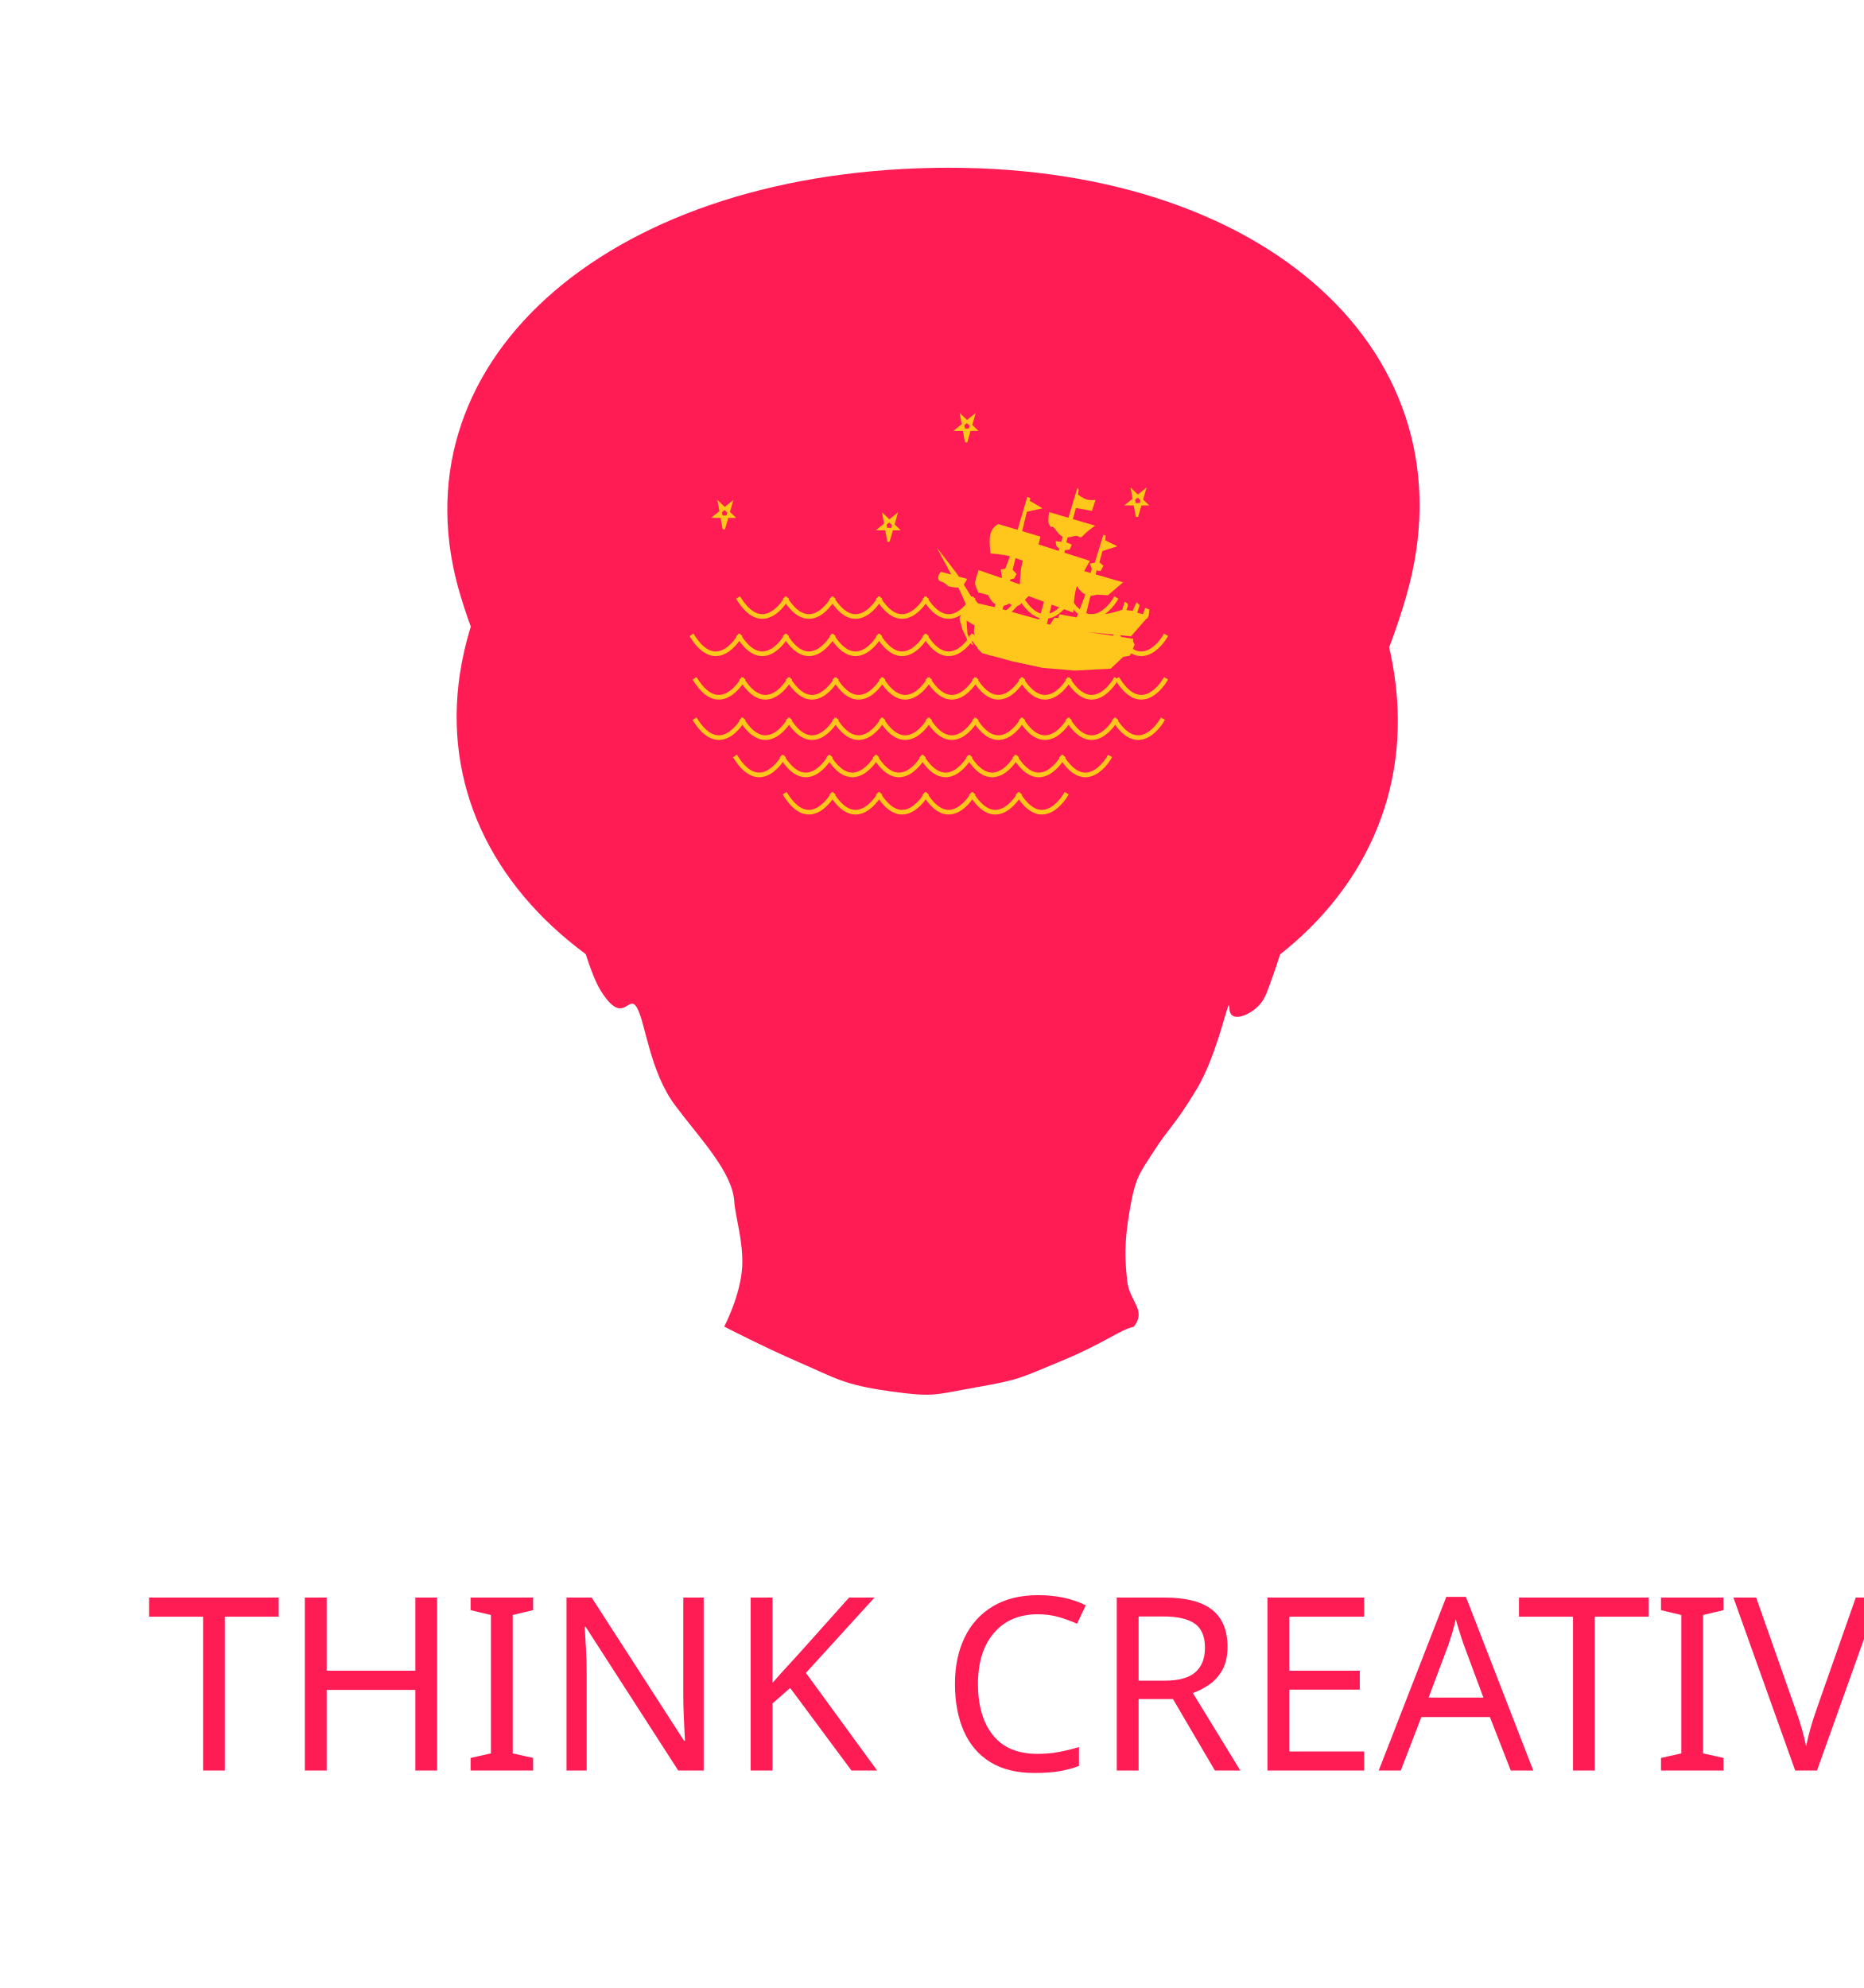
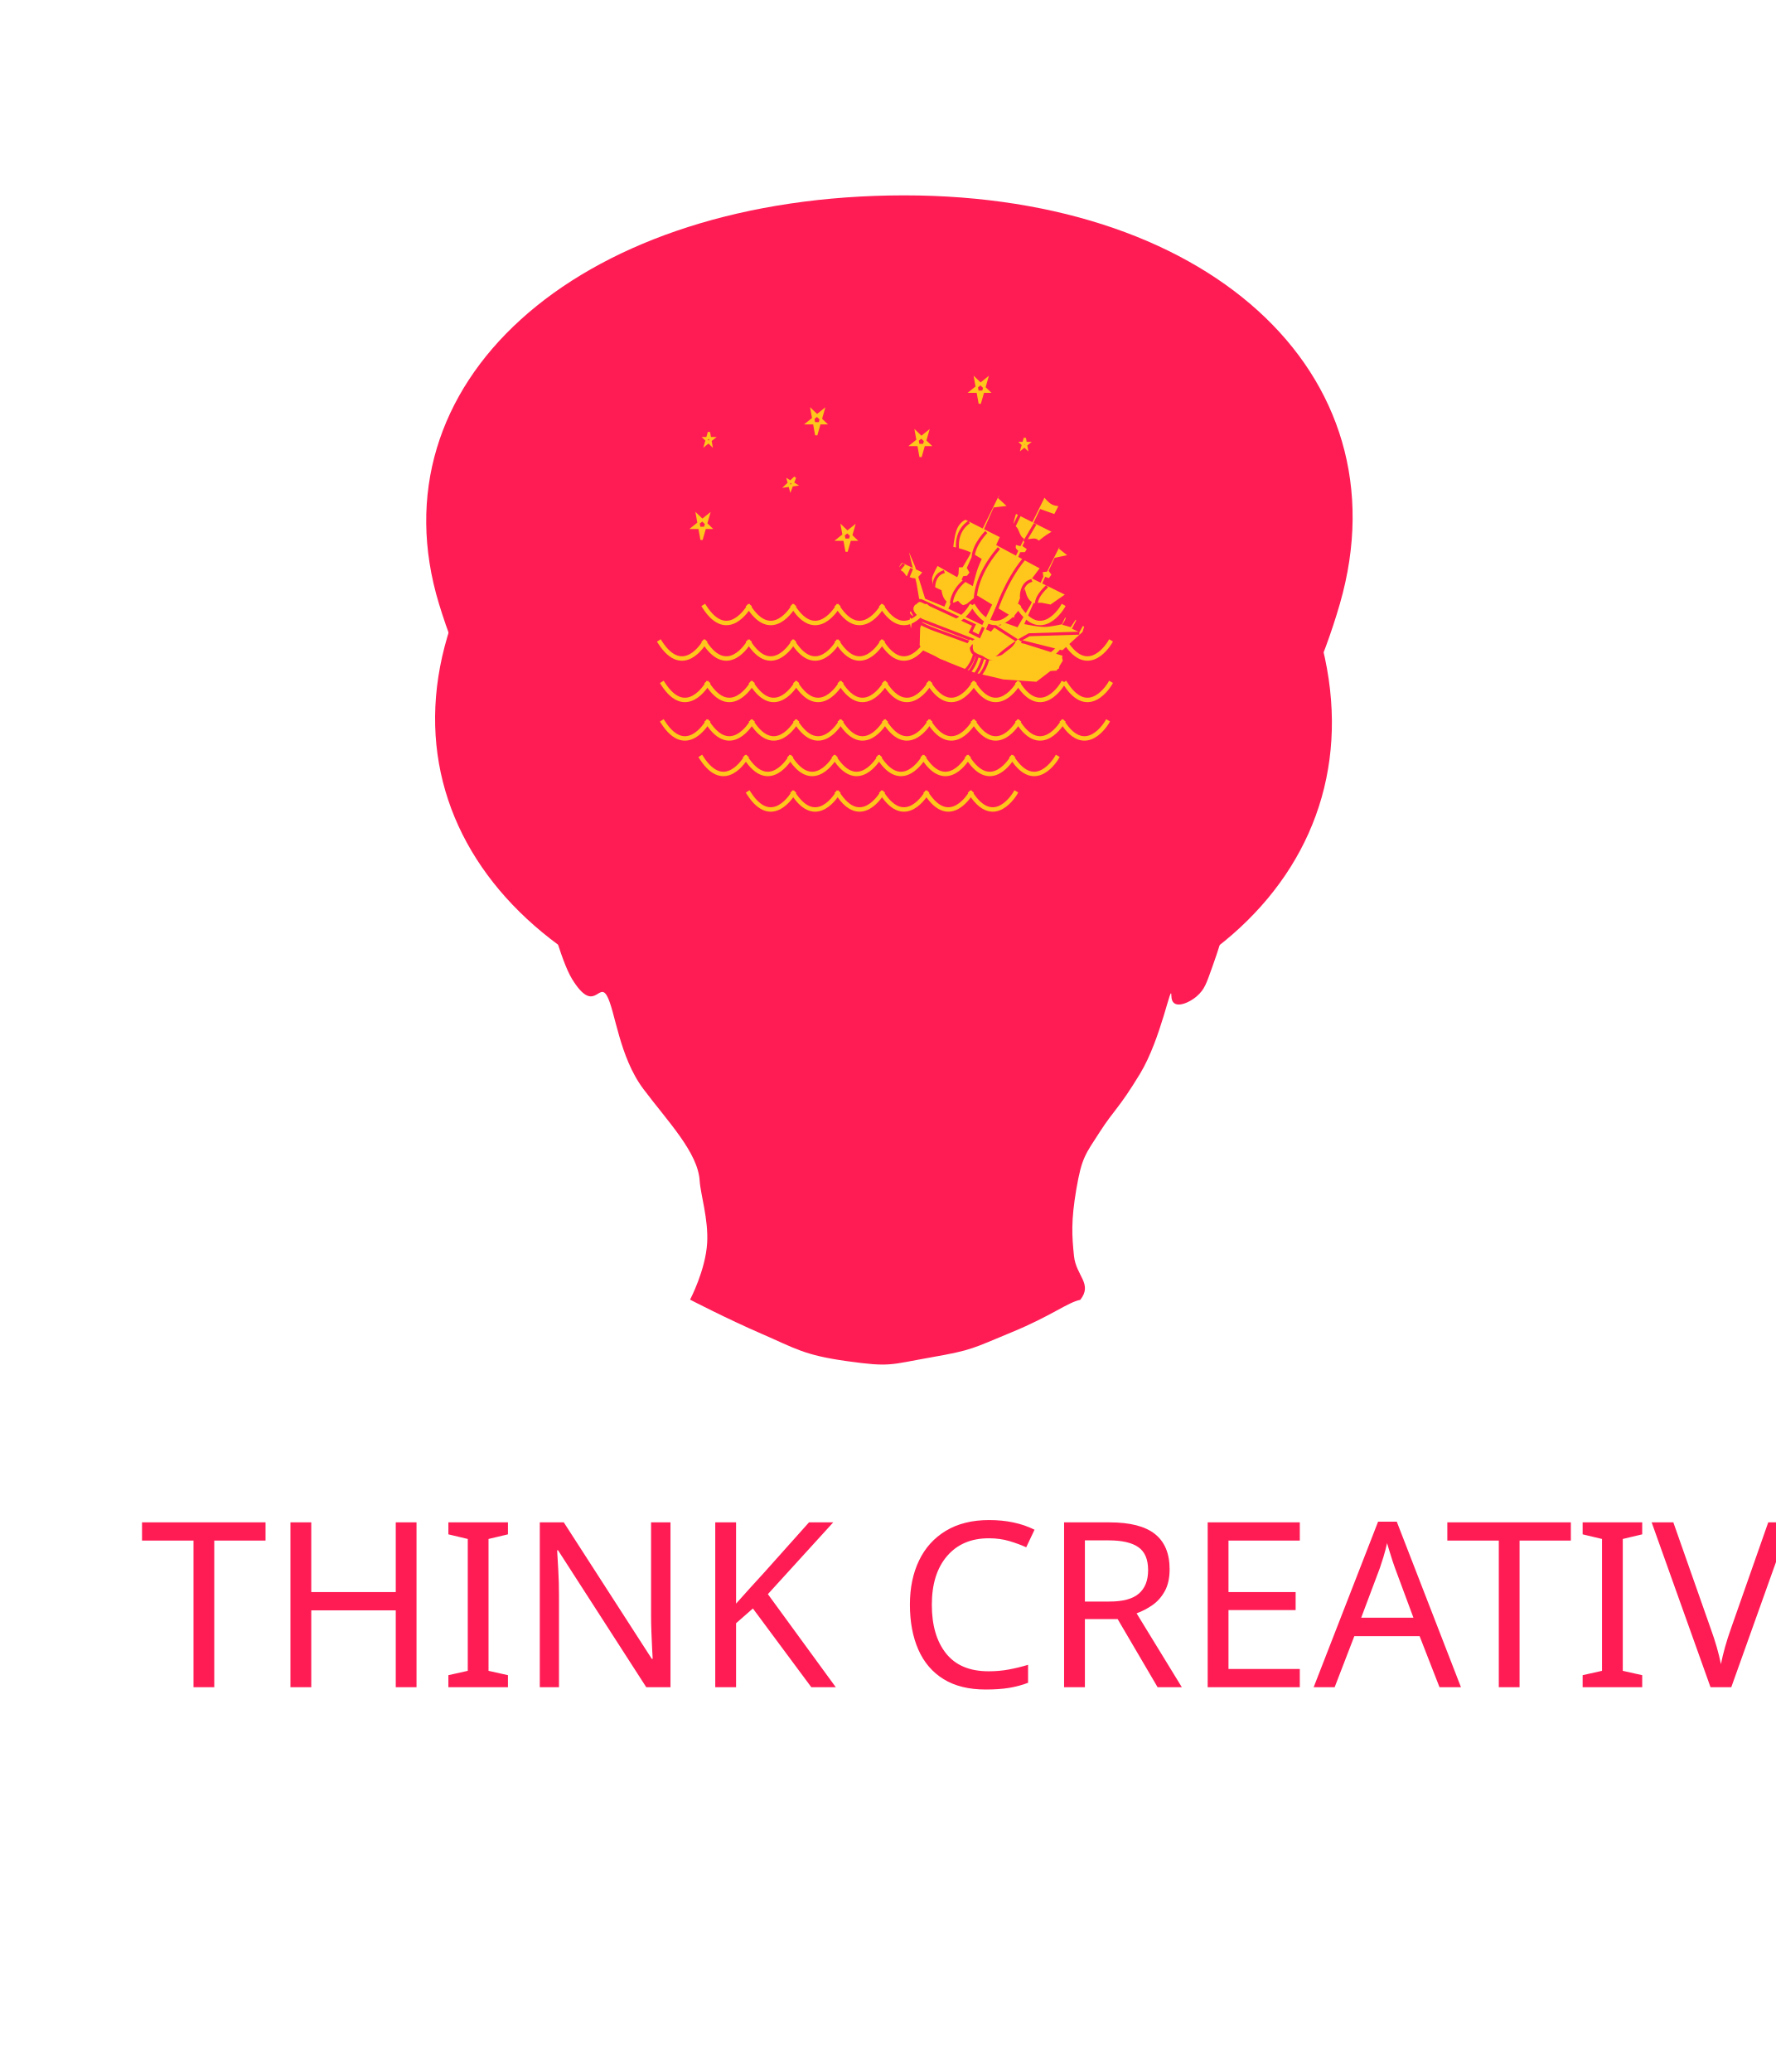
- <svg xmlns="http://www.w3.org/2000/svg" width="600px" height="640px" viewBox="0 0 600 640" version="1.1" style="background: #FFC61C;">
+ <svg xmlns="http://www.w3.org/2000/svg" width="600px" height="700px" viewBox="0 0 600 700" version="1.1" style="background: #FFC61C;">
  <defs />
  <g id="Think-Creatively" stroke="none" stroke-width="1" fill="none" fill-rule="evenodd">
-     <g id="600x640">
-       <g id="poster" transform="translate(144, 54)">
+     <g id="thinkcreatively">
+       <g id="poster" transform="translate(144, 66)">
        <g id="head" fill="#FF1C54">
          <g id="hair">
            <path d="M301.825,149 C323.658,71.414 257.698,10.097 154.5,12.045 C51.302,13.993 -14.658,75.31 7.175,149 C29.007,222.69 94.967,284.007 154.5,285.955 C214.033,287.903 279.993,226.586 301.825,149 Z" id="Oval-1-Copy" transform="translate(154.5, 149) scale(1, -1) translate(-154.5, -149) " />
            <path d="M308.687,138 C331.24,59.847 263.104,-1.917 156.5,0.045 C49.896,2.008 -18.24,63.772 4.313,138 C26.866,212.228 95.002,273.992 156.5,275.955 C217.998,277.917 286.134,216.153 308.687,138 Z" id="Oval-1" />
          </g>
          <path d="M155.212,35 C211.101,35 247.121,67.691 258.658,101.395 C270.195,135.099 265.578,177.262 266.967,184.3 C268.355,191.338 273.075,181.684 276.563,188.221 C280.051,194.758 279.121,194.897 277.893,209.178 C276.666,223.459 275.237,225.225 272.343,237.308 C269.45,249.392 267.463,255.505 265.502,260.922 C263.541,266.339 263.023,268.26 260.284,270.624 C257.545,272.988 251.763,275.495 251.763,270.399 C251.763,265.304 248.338,284.948 241.144,296.799 C233.95,308.65 232.426,308.867 227.563,316.426 C222.7,323.985 221.496,324.982 219.655,335.727 C217.814,346.473 218.16,351.563 218.857,358.31 C219.554,365.058 225.268,367.683 220.985,373.134 C216.702,373.995 211.262,378.537 197.87,384.058 C184.479,389.58 184.634,390.089 170.601,392.561 C156.567,395.033 156.914,395.905 142.235,393.859 C127.556,391.812 124.776,389.568 113.202,384.558 C101.629,379.548 89.143,373.069 89.143,373.069 C89.143,373.069 94.399,363.114 94.924,353.843 C95.372,345.915 92.657,337.367 92.395,332.942 C91.826,323.342 81.598,312.874 73.366,301.895 C65.133,290.916 63.827,275.233 61.043,270.399 C58.259,265.566 56.773,276.884 49.312,264.811 C41.851,252.737 29.569,193.891 33.902,187.19 C38.236,180.489 42.887,187.954 46.727,183.718 C47.801,182.533 43.078,123.786 54.659,101.341 C66.241,78.896 99.323,35 155.212,35 Z" id="heada" />
        </g>
-         <g id="stars" transform="translate(86, 75)" stroke-width="0.765" stroke="#FFC61C" fill="#FFC61C">
-           <polygon id="Path-125-Copy-7" points="133 33.334 139.036 33.334 134.519 29 136.018 37.329 138.408 29" />
-           <polygon id="Path-125-Copy-2" points="53 41.334 59.036 41.334 54.519 37 56.018 45.329 58.408 37" />
-           <polygon id="Path-125-Copy-3" points="78 9.334 84.036 9.334 79.519 5 81.018 13.329 83.408 5" />
-           <polygon id="Path-125-Copy-5" points="0 37.334 6.036 37.334 1.519 33 3.018 41.329 5.408 33" />
+         <g id="stars" transform="translate(90, 62)" stroke-width="0.765" stroke="#FFC61C" fill="#FFC61C">
+           <polygon id="Path-125" points="38.755 14.992 44.791 14.992 40.274 10.657 41.773 18.986 44.162 10.657" />
+           <polygon id="Path-125-Copy-7" points="94 4.334 100.036 4.334 95.519 3.55271368e-15 97.018 8.329 99.408 3.55271368e-15" />
+           <polygon id="Path-125-Copy" transform="translate(5.52, 20.09719) scale(-1, -1) translate(-5.52, -20.09719) " points="4 20.183 7.04 20.183 4.765 18 5.52 22.194 6.723 18" />
+           <polygon id="Path-125-Copy-2" points="49 54.334 55.036 54.334 50.519 50 52.018 58.329 54.408 50" />
+           <polygon id="Path-125-Copy-3" points="74 22.334 80.036 22.334 75.519 18 77.018 26.329 79.408 18" />
+           <polygon id="Path-125-Copy-4" transform="translate(112.25, 21.72467) scale(-1, -1) translate(-112.25, -21.72467) " points="111 21.795 113.5 21.795 111.629 20 112.25 23.449 113.24 20" />
+           <polygon id="Path-125-Copy-5" points="0 50.334 6.036 50.334 1.519 46 3.018 54.329 5.408 46" />
+           <polygon id="Path-125-Copy-6" transform="translate(33.52, 35.09719) scale(-1, -1) rotate(31) translate(-33.52, -35.09719) " points="32 35.183 35.04 35.183 32.765 33 33.52 37.194 34.723 33" />
+         </g>
+         <g id="ship-copy" transform="translate(192.9972, 128.5027) rotate(4) translate(-192.9972, -128.5027) translate(147.9972, 84.00267)" stroke="#FF1C54">
+           <path d="M79.193,50.296 L79.464,49.648 L79.156,47.271 L77.747,47.1 L77.587,49.563 L75.768,49.563 L75.871,46.649 L74.723,45.927 L74.21,49.334 L72.286,49.648 C72.286,49.648 72.492,47.99 72.286,47.519 C72.09,47.071 71.081,46.889 71.081,46.889 L71.058,49.892 C71.058,49.892 68.07,52.205 66.42,52.976 C64.545,53.853 60.481,54.835 60.481,54.835 L60.346,48.06 C61.203,47.801 61.713,47.127 62.369,46.949 C64.49,46.375 65.552,46.183 65.552,46.183 L69.056,40.167 L60.185,39.97 L60.155,38.453 L61.381,38.349 L61.821,36.172 L60.334,35.373 L60.334,31.088 L64.43,28.004 L60.311,27.023 L60.054,25.336 L59.297,25.231 L58.98,35.88 L57.517,36.739 L58.568,38.353 L58.585,39.934 L56.46,39.887 C56.919,37.608 57.363,35.736 57.363,35.736 L49.026,35.268 L49.008,34.328 L50.389,33.655 L50.6,31.714 L48.775,31.406 L48.794,29.55 C50.269,29.005 51.098,27.699 52.246,28.299 C52.948,28.666 53.24,27.443 53.991,26.084 C54.839,24.549 56.108,22.83 56.108,22.83 L48.868,22.618 L48.913,18.408 L53.958,17.931 L54.137,13.698 C54.137,13.698 52.745,14.448 51.399,14.384 C50.052,14.319 48.408,13.444 48.408,13.444 L48.279,11.721 L47.734,11.153 L47.652,13.486 L47.433,22.576 L41.174,22.393 C41.174,22.393 41.433,24.963 41.806,26.084 C42.001,26.671 42.877,27.517 42.877,27.517 C42.877,27.517 43.103,26.946 43.971,27.517 C44.731,28.018 46.052,29.662 47.244,29.761 C47.249,29.762 47.254,29.762 47.259,29.763 L47.212,31.73 L45.514,32.016 C45.514,32.016 45.819,33.251 46.122,33.655 C46.38,34 47.197,34.261 47.197,34.261 L47.183,35.165 L40.605,34.796 C40.613,33.406 40.551,31.848 40.551,31.848 L34.605,31.66 L34.47,24.395 L38.904,21.673 L34.437,20.256 L34.437,19.288 L33.391,19.074 L33.136,31.613 L26.894,31.416 C26.894,31.416 24.857,33.183 25.411,36.963 C25.751,39.287 26.894,42.511 26.894,42.511 C26.894,42.511 30.721,41.669 32.792,41.669 C32.838,41.669 32.884,41.669 32.931,41.67 L32.914,42.552 L32.547,46.541 L31.239,47.182 L32.23,49.668 L32.243,50.141 L24.681,49.505 C24.681,49.505 24.367,53.163 24.681,54.512 C24.881,55.37 26.363,57.414 26.363,57.414 L29.545,57.414 C29.545,57.414 30.814,59.395 32.504,60.007 L32.532,61.053 L26.235,61.344 L21.365,56.007 C21.767,54.945 21.937,53.687 21.937,53.687 L19.24,53.678 L18.599,52.976 L10.243,45.453 L16.797,53.671 L13.498,53.66 C13.498,53.66 12.526,55.469 13.498,56.772 C13.843,57.234 14.758,57.043 15.279,57.235 C16.225,57.584 16.791,58.071 16.791,58.071 C16.791,58.071 18.715,58.048 19.935,57.605 L20.773,58.656 L24.112,63.496 L23.65,64.585 C23.472,64.665 23.344,64.754 23.282,64.853 C23.113,65.117 23.093,65.402 23.181,65.692 L23.084,65.922 L22.795,68.425 L24.597,72.014 L27.235,75.663 L29.235,76.595 L26.483,73.151 L25.115,68.472 L27.886,69.395 L28.221,71.753 L30.592,77.204 L32.381,78.467 L42.205,78.5 L51.657,77.954 L61.646,75.87 L72.286,71.799 L75.057,66.513 L75.091,66.504 L75.311,66.312 L77.001,65.423 L77.084,64.756 L77.463,64.424 L77.277,63.2 L77.543,61.057 L76.799,60.049 L76.66,59.135 L62.658,60.992 L75.768,58.48 L78.979,50.807 C79.328,50.503 79.543,50.31 79.543,50.31 L79.193,50.296 Z M62.211,61.125 L61.61,61.193 L62.224,61.075 L62.211,61.125 Z M51.044,60.004 L50.499,62.026 L49.517,62.026 L49.384,54.792 L56.539,55.571 C56.539,55.571 55.329,49.763 55.467,46.439 C55.475,46.251 55.488,46.049 55.506,45.836 C56.388,46.885 57.446,47.739 58.671,48.043 L58.677,48.597 L57.92,56.945 L52.553,57.449 L52.444,58.881 L51.27,59.167 L51.06,59.946 L51.034,59.943 L51.044,60.004 Z M38.192,50.641 C37.825,48.622 37.399,46.142 37.314,45.091 C37.24,44.162 37.199,43.109 37.181,42.036 C36.4,41.939 35.571,41.846 34.795,41.777 L34.877,46.202 L36.409,47.288 L36.01,49.141 L34.959,49.791 L34.963,50.369 L38.192,50.641 Z M41.76,53.962 L46.876,54.519 L46.77,61.225 L35.028,61.075 L35.02,59.751 C35.953,59.224 36.536,58.405 36.536,58.405 C36.536,58.405 37.98,59.017 38.681,58.87 C39.122,58.777 39.961,57.687 39.961,57.687 L41.76,53.962 Z" id="ship" fill="#FFC61C" transform="translate(44.89348, 44.82618) rotate(21) translate(-44.89348, -44.82618) " />
+           <g id="ship-details" transform="translate(10.8, 23.44898)">
+             <path d="M23.396,3.636 C23.396,3.636 19.114,6.384 20.093,12.86" id="Path-101" />
+             <path d="M40.05,0.449 L38.25,4.939" id="Line" stroke-linecap="square" />
+             <path d="M45.45,3.143 L42.75,8.531" id="Line" stroke-linecap="square" />
+             <path d="M15.75,21.102 C12.226,22.639 13.05,27.388 13.05,27.388" id="Line" stroke-linecap="square" />
+             <path d="M22.95,23.796 C19.35,27.388 19.35,30.98 19.35,30.98" id="Line" stroke-linecap="square" />
+             <path d="M33.75,12.122 C26.757,21.693 27.267,29.062 27.267,29.062" id="Line" stroke-linecap="square" />
+             <path d="M42.75,14.816 C37.007,22.898 34.65,32.776 34.65,32.776" id="Line" stroke-linecap="square" />
+             <path d="M50.85,23.796 C47.001,28.161 48.15,30.082 48.15,30.082" id="Line" stroke-linecap="square" />
+             <path d="M45.45,22 C42.347,23.375 42.75,27.388 42.75,27.388" id="Line" stroke-linecap="square" />
+             <path d="M42.75,42.653 L33.646,37.656" id="Line" stroke-linecap="square" />
+             <path d="M27.432,43.289 L9.735,37.851 C9.735,37.851 5.062,35.768 6.384,33.055 C7.707,30.342 9.609,31.436 9.609,31.436 L27.464,38.219 L26.467,40.645 L29.489,41.923 L30.486,39.242" id="Line" stroke-linecap="square" />
+             <path d="M5.004,32.567 C1.695,37.502 14.85,40.857 14.85,40.857 L27.112,44.375 C27.112,44.375 26.679,46.837 28.049,47.767 C29.42,48.698 34.582,50.264 36.504,48.079 C38.427,45.893 42.725,42.536 42.725,42.536 L46.3,40.187 L62.641,38.532" id="Line" stroke-linecap="square" />
+             <path d="M29.403,6.586 C29.403,6.586 25.564,10.923 25.564,15.261" id="Path-102" />
+             <path d="M4.05,23.796 L4.95,21.102" id="Line" stroke-linecap="square" />
+             <path d="M0.45,22 L2.065,19.721" id="Line" stroke-linecap="square" />
+             <path d="M28.35,48.041 C27.105,53.479 24.75,54.327 24.75,54.327" id="Line" stroke-linecap="square" />
+             <path d="M31.05,49.837 C29.805,55.275 27.45,56.122 27.45,56.122" id="Line" stroke-linecap="square" />
+             <path d="M32.85,49.837 C31.605,55.275 29.25,56.122 29.25,56.122" id="Line" stroke-linecap="square" />
+             <path d="M29.25,48.939 C28.005,54.377 25.65,55.224 25.65,55.224" id="Line" stroke-linecap="square" />
+           </g>
        </g>
        <g id="waves" transform="translate(79, 125)" stroke-linecap="square" stroke="#FFC61C" stroke-width="1.5">
          <g id="Group-2" transform="translate(30, 77)">
            <path d="M15,0 C15,0 7.888,12.306 0,0" id="Line" />
            <path d="M30,0 C30,0 22.888,12.306 15,0" id="Line" />
            <path d="M45,0 C45,0 37.888,12.306 30,0" id="Line-Copy-2" />
            <path d="M60,0 C60,0 52.888,12.306 45,0" id="Line-Copy" />
            <path d="M75,0 C75,0 67.888,12.306 60,0" id="Line-Copy-4" />
            <path d="M90,0 C90,0 82.888,12.306 75,0" id="Line-Copy-3" />
          </g>
          <g id="Group-3" transform="translate(14, 65)">
            <path d="M15,0 C15,0 7.888,12.306 0,0" id="Line-Copy-3" />
            <path d="M30,0 C30,0 22.888,12.306 15,0" id="Line-Copy-3" />
            <path d="M45,0 C45,0 37.888,12.306 30,0" id="Line-Copy-3" />
            <path d="M60,0 C60,0 52.888,12.306 45,0" id="Line-Copy-3" />
            <path d="M75,0 C75,0 67.888,12.306 60,0" id="Line-Copy-3" />
            <path d="M90,0 C90,0 82.888,12.306 75,0" id="Line-Copy-3" />
            <path d="M105,0 C105,0 97.888,12.306 90,0" id="Line-Copy-3" />
            <path d="M120,0 C120,0 112.888,12.306 105,0" id="Line-Copy-3" />
          </g>
          <g id="Group-3-Copy" transform="translate(1, 53)">
            <path d="M15,0 C15,0 7.888,12.306 0,0" id="Line-Copy-3" />
            <path d="M30,0 C30,0 22.888,12.306 15,0" id="Line-Copy-3" />
            <path d="M45,0 C45,0 37.888,12.306 30,0" id="Line-Copy-3" />
            <path d="M60,0 C60,0 52.888,12.306 45,0" id="Line-Copy-3" />
            <path d="M75,0 C75,0 67.888,12.306 60,0" id="Line-Copy-3" />
            <path d="M90,0 C90,0 82.888,12.306 75,0" id="Line-Copy-3" />
            <path d="M105,0 C105,0 97.888,12.306 90,0" id="Line-Copy-3" />
            <path d="M120,0 C120,0 112.888,12.306 105,0" id="Line-Copy-3" />
            <path d="M135,0 C135,0 127.888,12.306 120,0" id="Line-Copy-3" />
            <path d="M150,0 C150,0 142.888,12.306 135,0" id="Line-Copy-3" />
          </g>
          <g id="Group-3-Copy-2" transform="translate(1, 40)">
            <path d="M30,0 C30,0 22.888,12.306 15,0" id="Line-Copy-3" />
            <path d="M15,0 C15,0 7.888,12.306 0,0" id="Line-Copy-3" />
            <path d="M45,0 C45,0 37.888,12.306 30,0" id="Line-Copy-3" />
            <path d="M60,0 C60,0 52.888,12.306 45,0" id="Line-Copy-3" />
            <path d="M75,0 C75,0 67.888,12.306 60,0" id="Line-Copy-3" />
            <path d="M90,0 C90,0 82.888,12.306 75,0" id="Line-Copy-3" />
            <path d="M105,0 C105,0 97.888,12.306 90,0" id="Line-Copy-3" />
            <path d="M120,0 C120,0 112.888,12.306 105,0" id="Line-Copy-3" />
            <path d="M135,0 C135,0 127.888,12.306 120,0" id="Line-Copy-3" />
            <path d="M151,0 C151,0 143.888,12.306 136,0" id="Line-Copy-3" />
          </g>
          <g id="Group-3-Copy-3" transform="translate(0, 26)">
            <path d="M15,0 C15,0 7.888,12.306 0,0" id="Line-Copy-3" />
            <path d="M30,0 C30,0 22.888,12.306 15,0" id="Line-Copy-3" />
            <path d="M45,0 C45,0 37.888,12.306 30,0" id="Line-Copy-3" />
            <path d="M60,0 C60,0 52.888,12.306 45,0" id="Line-Copy-3" />
            <path d="M75,0 C75,0 67.888,12.306 60,0" id="Line-Copy-3" />
            <path d="M90,0 C90,0 82.888,12.306 75,0" id="Line-Copy-3" />
            <path d="M105,0 C105,0 97.888,12.306 90,0" id="Line-Copy-3" />
            <path d="M121,0 C121,0 113.888,12.306 106,0" id="Line-Copy-3" />
            <path d="M136,0 C136,0 128.888,12.306 121,0" id="Line-Copy-3" />
            <path d="M152,0 C152,0 144.888,12.306 137,0" id="Line-Copy-3" />
          </g>
          <g id="Group-3-Copy-4" transform="translate(15, 14)">
            <path d="M15,0 C15,0 7.888,12.306 0,0" id="Line-Copy-3" />
            <path d="M30,0 C30,0 22.888,12.306 15,0" id="Line-Copy-3" />
            <path d="M45,0 C45,0 37.888,12.306 30,0" id="Line-Copy-3" />
            <path d="M60,0 C60,0 52.888,12.306 45,0" id="Line-Copy-3" />
            <path d="M75,0 C75,0 67.888,12.306 60,0" id="Line-Copy-3" />
            <path d="M90,0 C90,0 82.888,12.306 75,0" id="Line-Copy-3" />
            <path d="M106,0 C106,0 98.888,12.306 91,0" id="Line-Copy-3" />
            <path d="M121,0 C121,0 113.888,12.306 106,0" id="Line-Copy-3" />
          </g>
        </g>
-         <path d="M227.83,135.784 L228.11,135.213 L227.791,133.117 L226.333,132.966 L226.167,135.137 L224.284,135.137 L224.391,132.568 L223.203,131.932 L222.671,134.936 L220.68,135.213 C220.68,135.213 220.893,133.751 220.68,133.335 C220.478,132.94 219.433,132.78 219.433,132.78 L219.409,135.428 C219.409,135.428 216.317,137.467 214.609,138.147 C212.668,138.92 208.461,139.786 208.461,139.786 L208.322,133.812 C209.209,133.584 209.736,132.99 210.415,132.833 C212.611,132.327 213.711,132.157 213.711,132.157 L217.337,126.853 L208.156,126.679 L208.124,125.342 L209.393,125.25 L209.848,123.331 L208.31,122.626 L208.31,118.848 L212.549,116.129 L208.285,115.263 L208.02,113.777 L207.236,113.684 L206.908,123.073 L205.393,123.831 L206.481,125.254 L206.498,126.648 L204.299,126.606 C204.775,124.596 205.234,122.946 205.234,122.946 L196.604,122.534 L196.586,121.705 L198.015,121.111 L198.234,119.4 L196.345,119.129 L196.365,117.492 C197.892,117.012 198.749,115.86 199.937,116.389 C200.665,116.712 200.966,115.634 201.744,114.436 C202.622,113.083 203.935,111.567 203.935,111.567 L196.441,111.38 L196.487,107.668 L201.71,107.248 L201.895,103.515 C201.895,103.515 200.455,104.177 199.061,104.12 C197.667,104.063 195.965,103.291 195.965,103.291 L195.831,101.772 L195.268,101.271 L195.183,103.328 L194.956,111.343 L188.478,111.182 C188.478,111.182 188.746,113.448 189.132,114.436 C189.334,114.954 190.24,115.699 190.24,115.699 C190.24,115.699 190.474,115.196 191.372,115.699 C192.16,116.141 193.526,117.591 194.761,117.678 C194.766,117.679 194.771,117.679 194.776,117.679 L194.727,119.414 L192.969,119.667 C192.969,119.667 193.285,120.755 193.599,121.111 C193.866,121.415 194.712,121.646 194.712,121.646 L194.697,122.443 L187.889,122.117 C187.897,120.892 187.832,119.518 187.832,119.518 L181.678,119.352 L181.538,112.946 L186.128,110.547 L181.504,109.297 L181.504,108.444 L180.421,108.255 L180.157,119.311 L173.697,119.137 C173.697,119.137 171.589,120.695 172.161,124.028 C172.514,126.077 173.697,128.919 173.697,128.919 C173.697,128.919 177.657,128.178 179.802,128.178 C179.849,128.178 179.897,128.178 179.946,128.178 L179.927,128.956 L179.548,132.473 L178.194,133.039 L179.22,135.231 L179.233,135.647 L171.406,135.086 C171.406,135.086 171.081,138.312 171.406,139.501 C171.613,140.258 173.147,142.06 173.147,142.06 L176.44,142.06 C176.44,142.06 177.754,143.807 179.504,144.346 L179.533,145.269 L173.015,145.525 L167.974,140.82 C168.39,139.883 168.565,138.773 168.565,138.773 L165.774,138.766 L165.111,138.147 L156.462,131.514 L163.246,138.759 L159.831,138.75 C159.831,138.75 158.825,140.345 159.831,141.494 C160.188,141.901 161.135,141.733 161.674,141.902 C162.654,142.21 163.239,142.639 163.239,142.639 C163.239,142.639 165.23,142.619 166.494,142.229 L167.361,143.155 L170.817,147.422 L170.339,148.382 C170.155,148.454 170.023,148.532 169.958,148.619 C169.783,148.852 169.762,149.103 169.854,149.359 L169.753,149.561 L169.454,151.769 L171.32,154.933 L174.049,158.15 L176.119,158.972 L173.271,155.936 L171.856,151.81 L174.723,152.624 L175.07,154.702 L177.524,159.509 L179.376,160.623 L189.544,160.651 L199.328,160.171 L209.668,158.332 L220.68,154.744 L223.549,150.083 L223.584,150.075 L223.811,149.905 L225.561,149.122 L225.646,148.533 L226.038,148.241 L225.846,147.162 L226.121,145.272 L225.351,144.383 L225.208,143.578 L210.715,145.215 L224.284,143 L227.608,136.234 C227.969,135.966 228.192,135.796 228.192,135.796 L227.83,135.784 Z M210.252,145.332 L209.63,145.392 L210.266,145.288 L210.252,145.332 Z M198.694,144.343 L198.129,146.126 L197.113,146.126 L196.976,139.748 L204.381,140.435 C204.381,140.435 203.129,135.314 203.272,132.383 C203.28,132.217 203.294,132.039 203.312,131.851 C204.225,132.776 205.32,133.529 206.588,133.797 L206.595,134.286 L205.811,141.646 L200.256,142.091 L200.142,143.353 L198.927,143.606 L198.71,144.292 L198.683,144.29 L198.694,144.343 Z M185.391,136.088 C185.012,134.308 184.57,132.122 184.482,131.195 C184.405,130.376 184.363,129.447 184.345,128.501 C183.536,128.416 182.678,128.333 181.874,128.273 L181.96,132.174 L183.546,133.132 L183.133,134.766 L182.045,135.339 L182.049,135.849 L185.391,136.088 Z M189.084,139.016 L194.38,139.507 L194.27,145.42 L182.116,145.288 L182.108,144.121 C183.073,143.656 183.677,142.934 183.677,142.934 C183.677,142.934 185.172,143.473 185.897,143.343 C186.353,143.262 187.222,142.301 187.222,142.301 L189.084,139.016 Z" id="ship" fill="#FFC61C" transform="translate(192.3273, 130.9611) rotate(15) translate(-192.3273, -130.9611) " />
      </g>
      <text id="THINK-CREATIVELY" font-family="Anton" font-size="78" font-weight="normal" fill="#FF1C54">
        <tspan x="47.205" y="570">THINK CREATIVELY</tspan>
      </text>
    </g>
  </g>
</svg>
